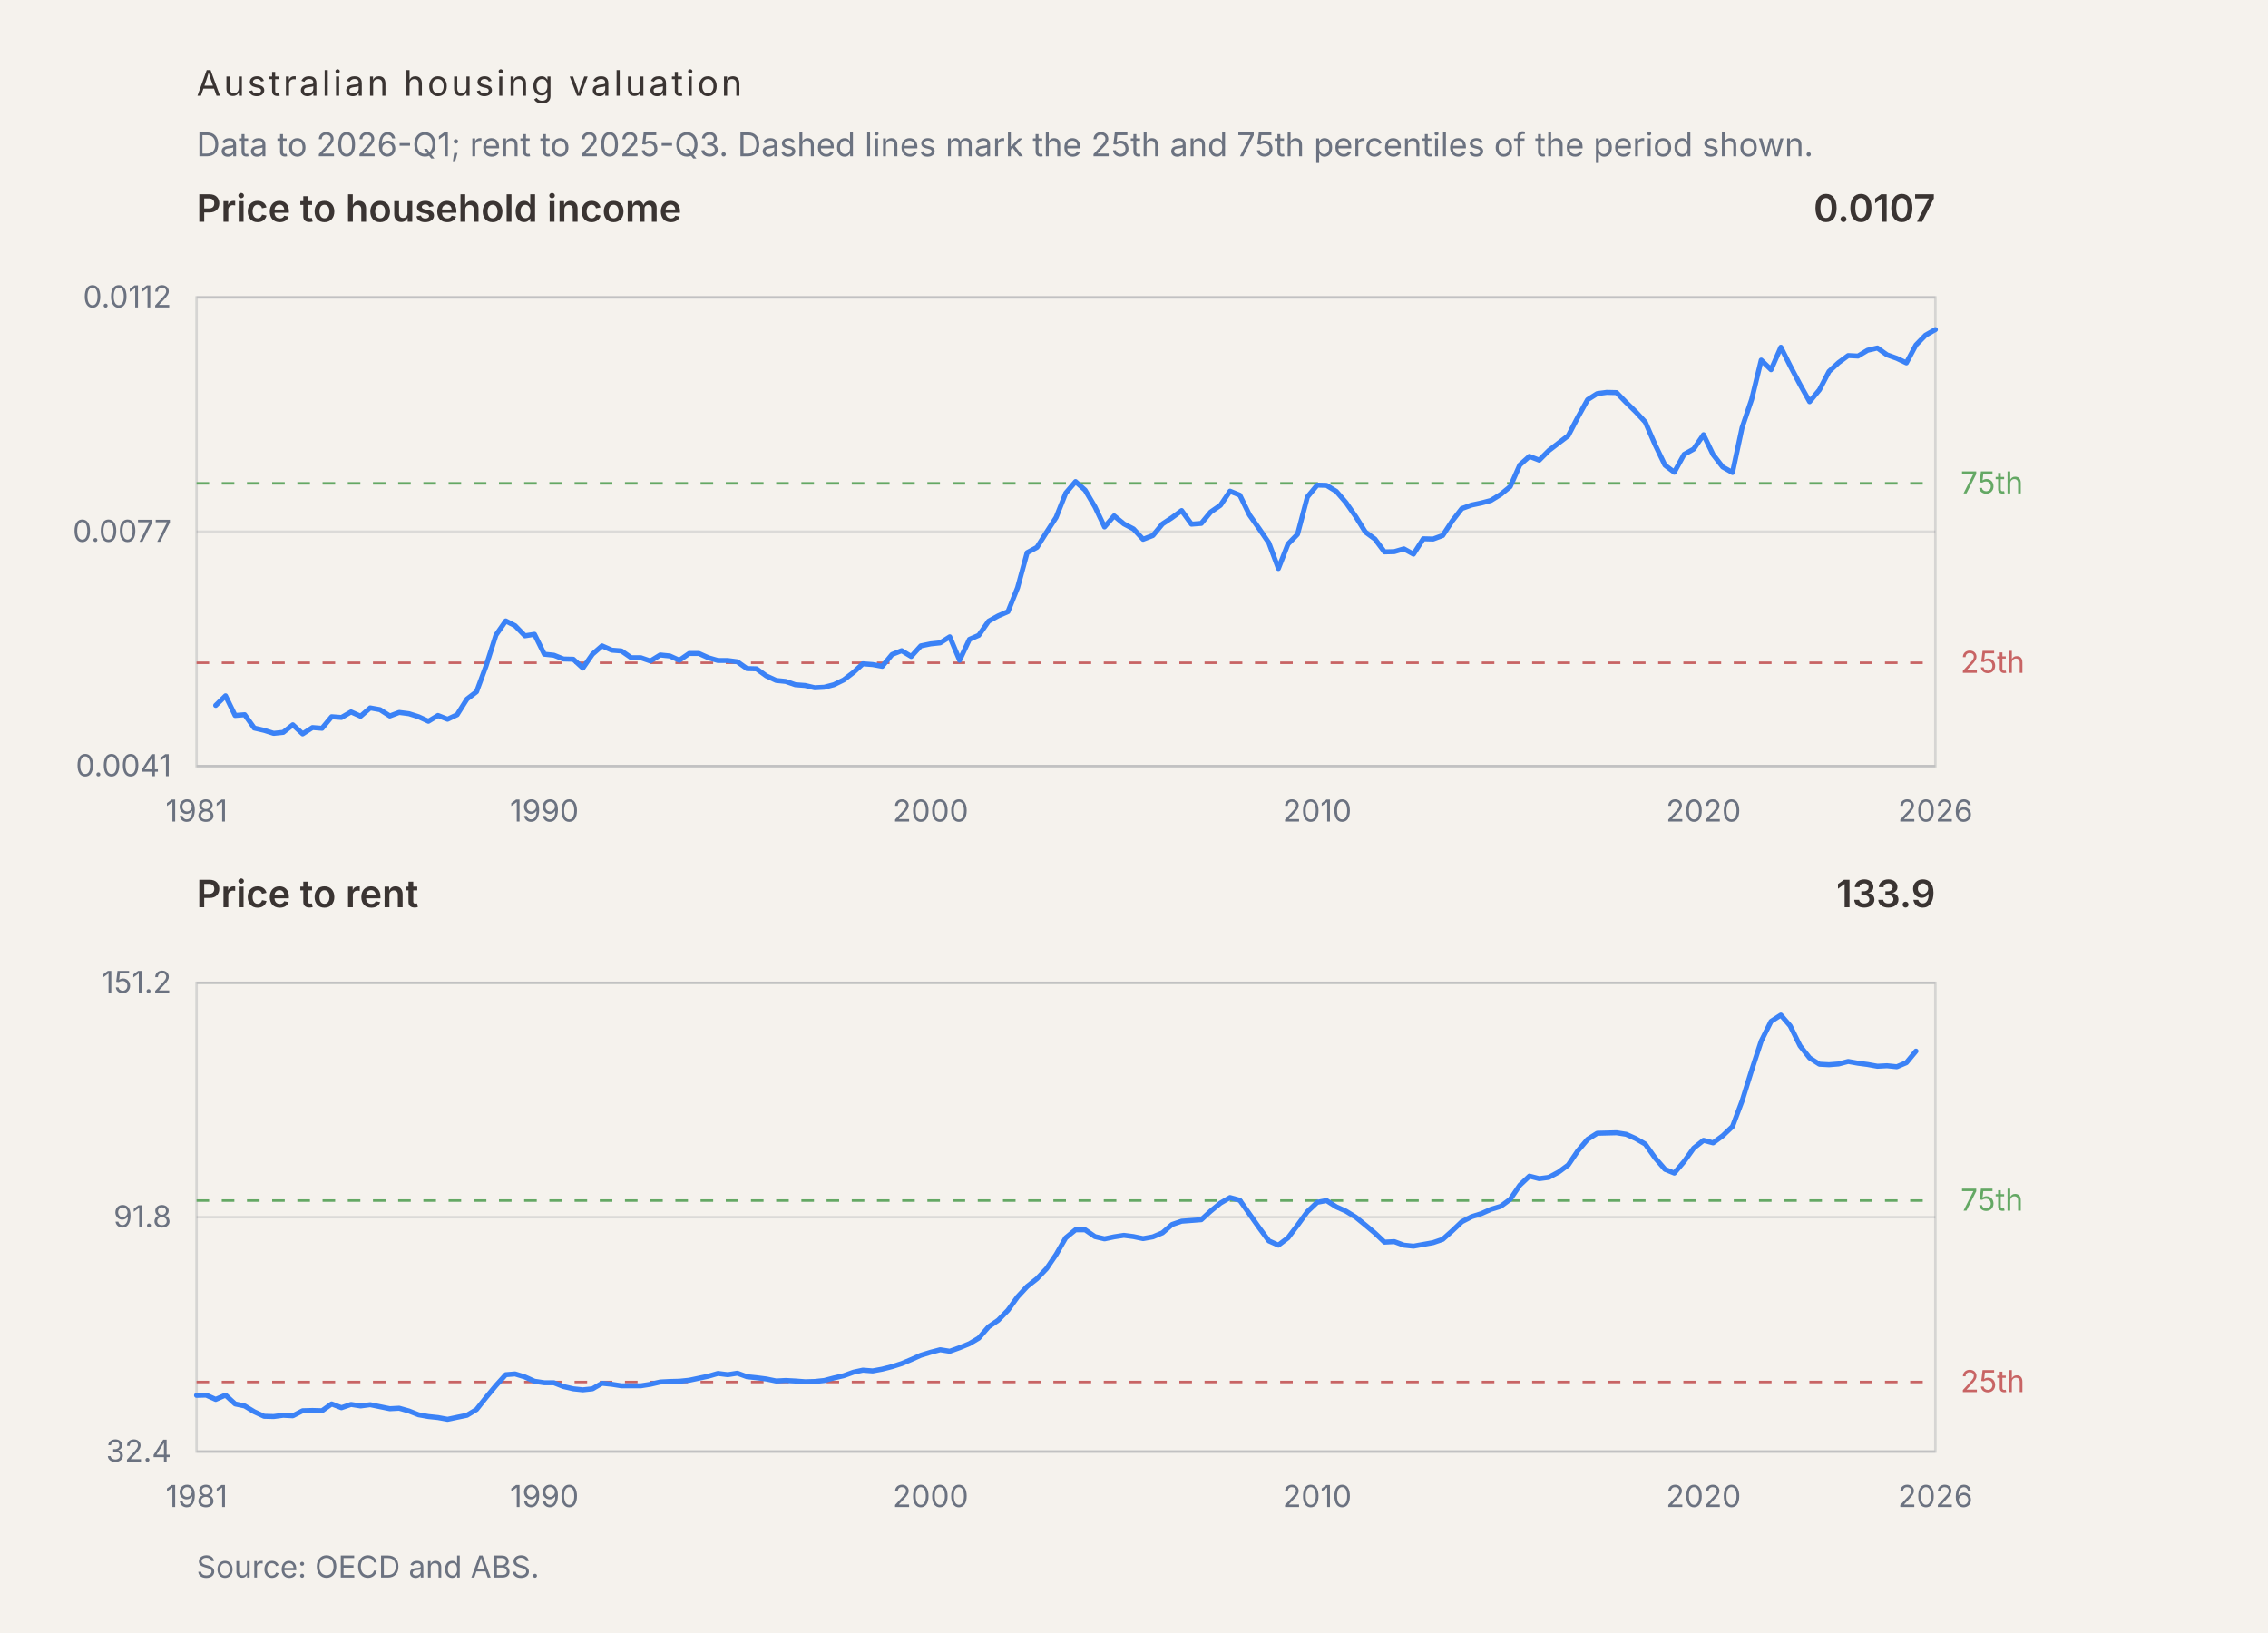
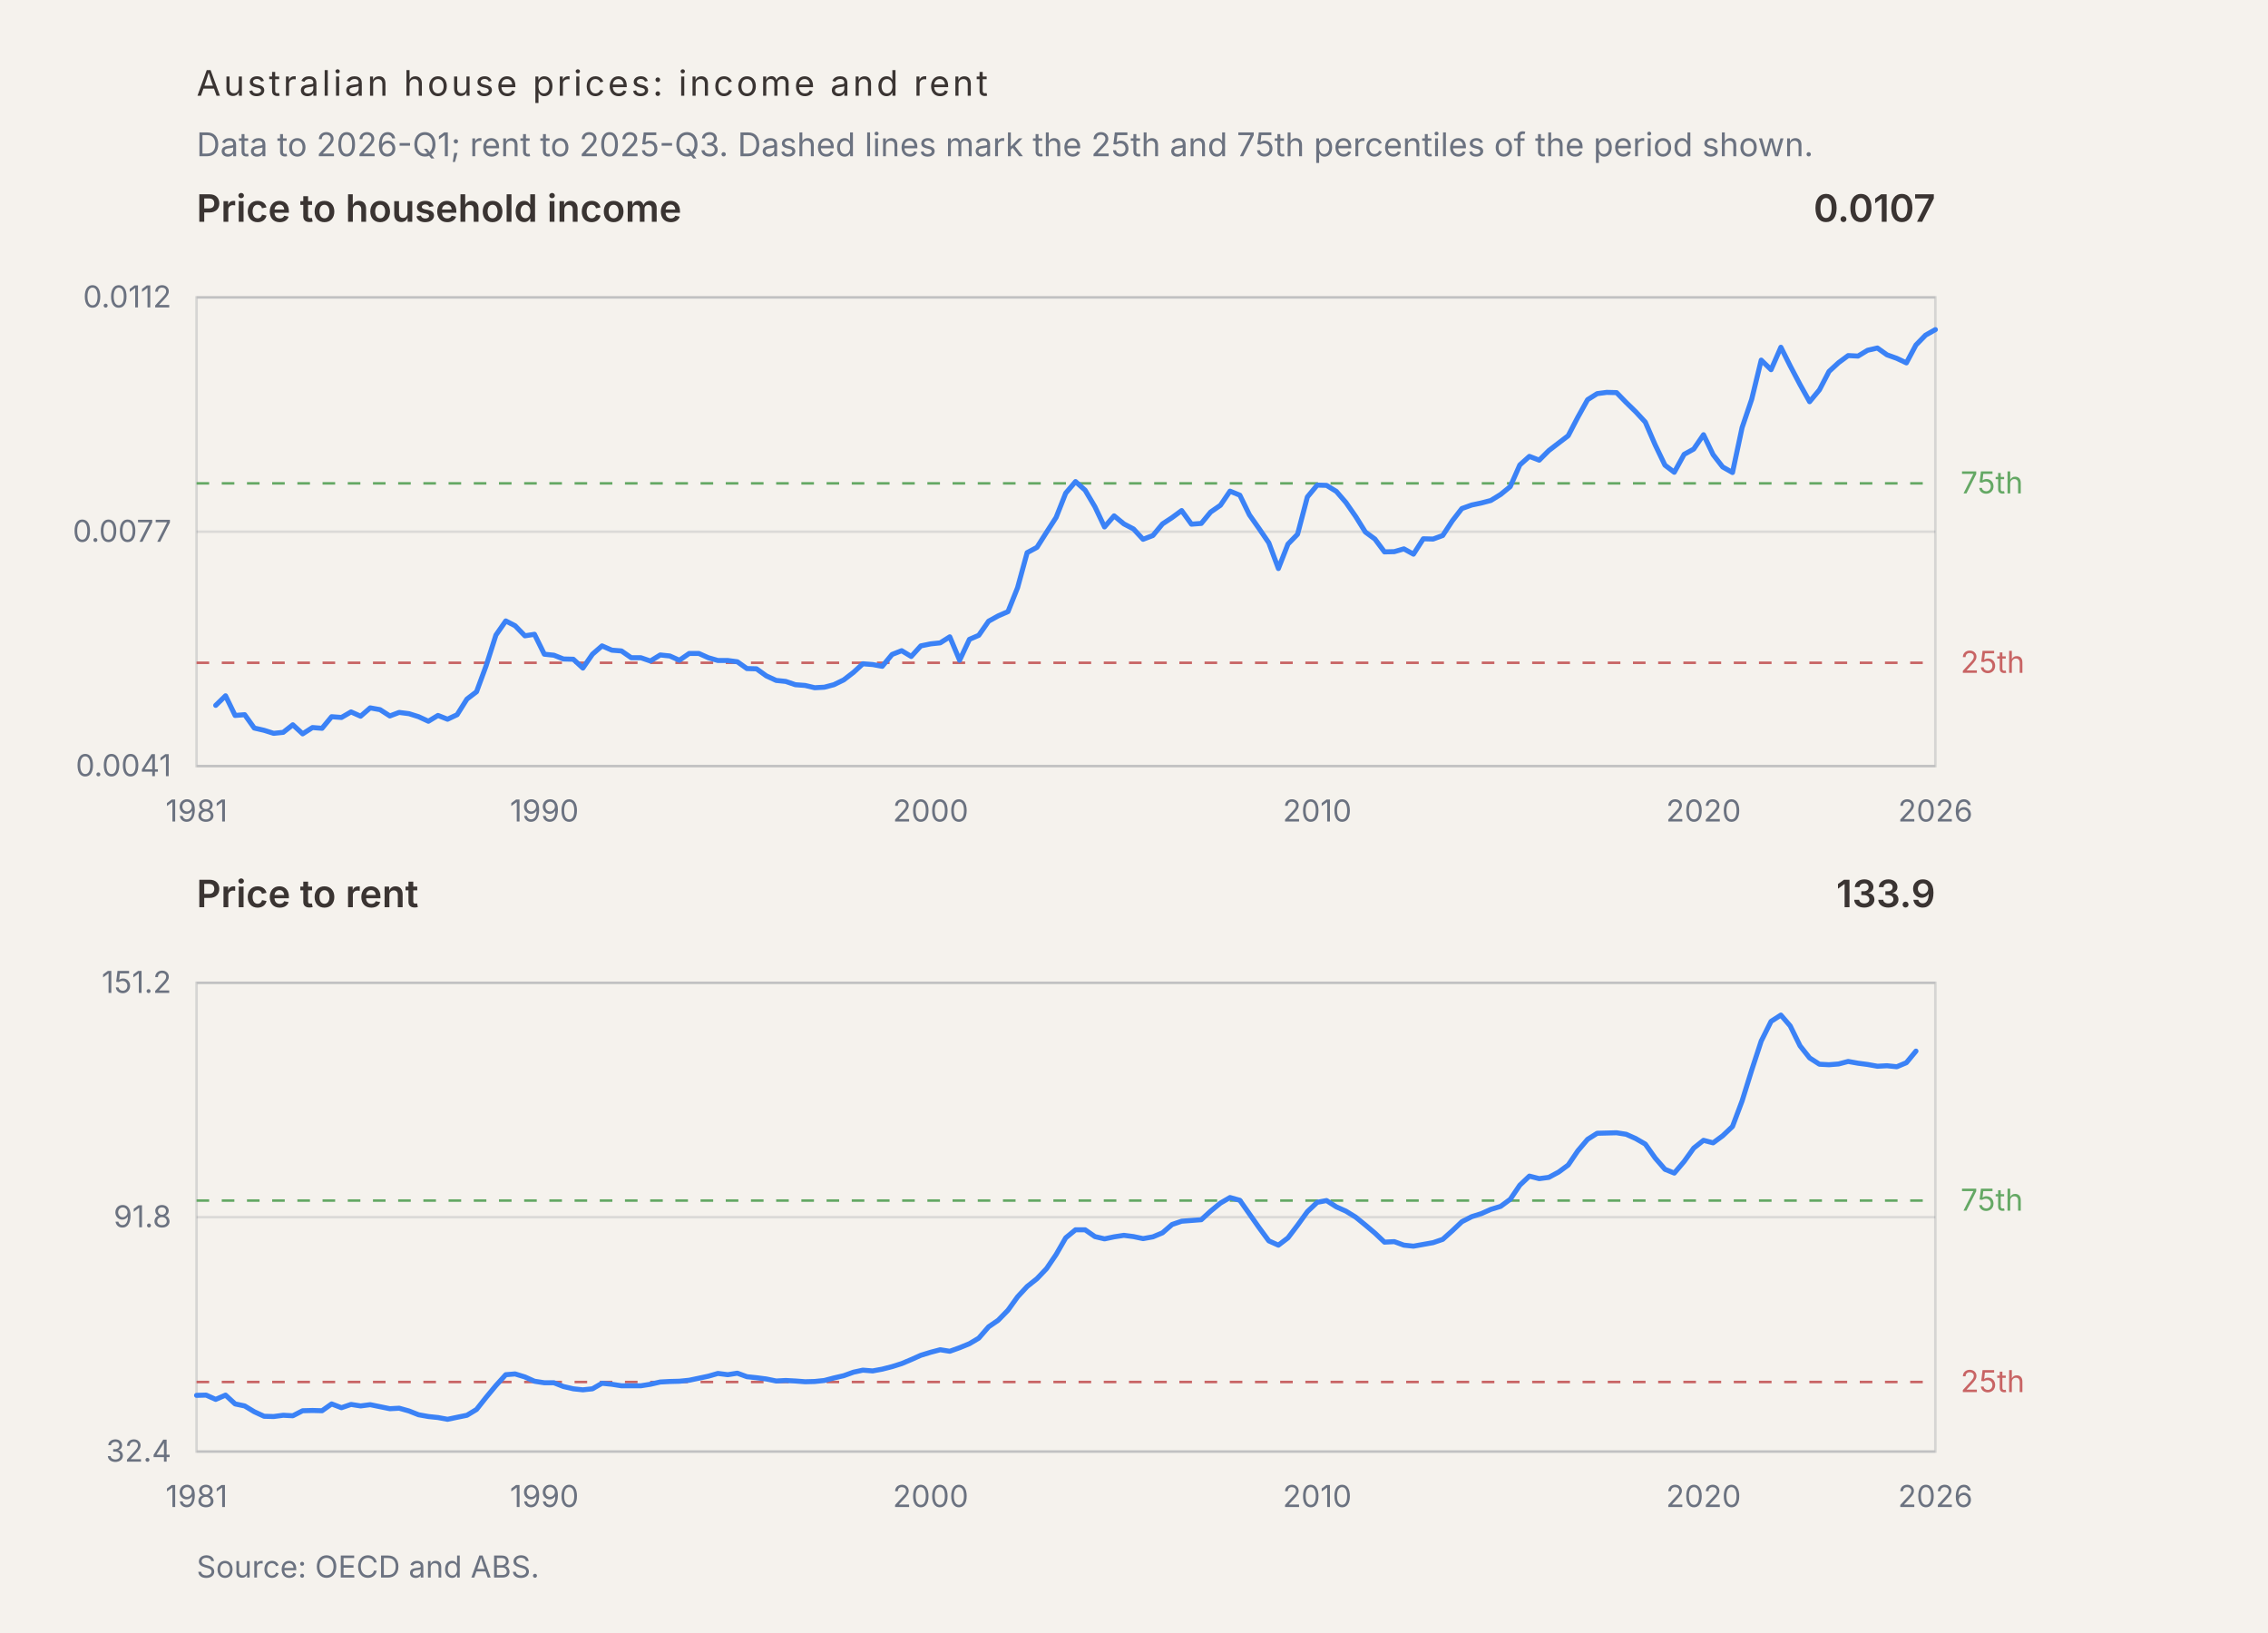
<svg xmlns="http://www.w3.org/2000/svg" width="900" height="648" viewBox="0 0 900 648" role="img" aria-labelledby="title desc">
  <style>text { font-family: ui-sans-serif, system-ui, -apple-system, "Segoe UI", sans-serif; }
    .bg { fill: #f5f2ed; }
    .heading { fill: #3a3432; font-size: 14px; letter-spacing: 0.08em; text-transform: uppercase; }
    .subhead { fill: #6b7280; font-size: 13px; }
    .panel-title { fill: #3a3432; font-size: 15px; font-weight: 600; }
    .latest { fill: #3a3432; font-size: 15px; font-weight: 600; font-variant-numeric: tabular-nums; }
    .plot { fill: none; stroke: rgba(75, 85, 99, 0.18); }
    .grid { stroke: rgba(75, 85, 99, 0.15); stroke-width: 1; }
    .tick { fill: #6b7280; font-size: 12px; font-variant-numeric: tabular-nums; }
    .line { fill: none; stroke: #3b82f6; stroke-width: 2; stroke-linejoin: round; stroke-linecap: round; }
    .quartile { stroke-width: 1; stroke-dasharray: 5 5; }
    .quartile.q1 { stroke: #c86464; }
    .quartile.q3 { stroke: #64a864; }
    .quartile-label { font-size: 12px; }
    .quartile-label.q1 { fill: #c86464; }
    .quartile-label.q3 { fill: #64a864; }
    .row-label { fill: #3a3432; font-size: 14px; font-weight: 600; }
    .row-detail { fill: #6b7280; font-size: 12px; }
    .stem { stroke: #9aa6b8; stroke-width: 2; }
    .stem.accent { stroke: #b86e3b; }
    .dot { fill: #3b82f6; }
    .dot.accent { fill: #b86e3b; }
    .fall { fill: #3a3432; font-size: 13px; font-weight: 600; font-variant-numeric: tabular-nums; }
    .foot { fill: #6b7280; font-size: 12px; }

    @media (prefers-color-scheme: dark) {
      .bg { fill: #1a1b1e; }
      .heading, .panel-title, .latest, .row-label, .fall { fill: #e5dfd7; }
      .subhead, .tick, .row-detail, .foot { fill: #9ca3af; }
      .plot { stroke: rgba(209, 213, 219, 0.2); }
      .grid { stroke: rgba(209, 213, 219, 0.15); }
      .quartile.q1 { stroke: #f87171; }
      .quartile.q3 { stroke: #4ade80; }
      .quartile-label.q1 { fill: #f87171; }
      .quartile-label.q3 { fill: #4ade80; }
      .stem { stroke: #6b7280; }
      .stem.accent { stroke: #cc8850; }
      .dot.accent { fill: #cc8850; }
    }</style>
  <rect width="900" height="648" class="bg" />
-   <text x="78" y="38" class="heading">Australian housing valuation</text>
+   <text x="78" y="38" class="heading">Australian house prices: income and rent</text>
  <text x="78" y="62" class="subhead">Data to 2026-Q1; rent to 2025-Q3. Dashed lines mark the 25th and 75th percentiles of the period shown.</text>
  <g>
    <text x="78" y="88" class="panel-title">Price to household income</text>
    <text x="768" y="88" class="latest" text-anchor="end">0.0107</text>
    <rect x="78" y="118" width="690" height="186" class="plot" />
    <line x1="78" y1="304.0" x2="768" y2="304.0" class="grid" />
    <text x="68" y="308.0" class="tick" text-anchor="end">0.0041</text>
    <line x1="78" y1="211.0" x2="768" y2="211.0" class="grid" />
    <text x="68" y="215.0" class="tick" text-anchor="end">0.0077</text>
    <line x1="78" y1="118.0" x2="768" y2="118.0" class="grid" />
    <text x="68" y="122.0" class="tick" text-anchor="end">0.0112</text>
    <text x="78.0" y="326" class="tick" text-anchor="middle">1981</text>
    <text x="216.0" y="326" class="tick" text-anchor="middle">1990</text>
    <text x="369.3" y="326" class="tick" text-anchor="middle">2000</text>
    <text x="522.7" y="326" class="tick" text-anchor="middle">2010</text>
    <text x="676.0" y="326" class="tick" text-anchor="middle">2020</text>
    <text x="768.0" y="326" class="tick" text-anchor="middle">2026</text>
    <line x1="78" y1="191.8" x2="768" y2="191.8" class="quartile q3" />
    <line x1="78" y1="263.0" x2="768" y2="263.0" class="quartile q1" />
    <text x="778" y="195.8" class="quartile-label q3">75th</text>
    <text x="778" y="267.0" class="quartile-label q1">25th</text>
    <path d="M85.6,279.9 L89.5,276.1 L93.3,283.9 L97.1,283.6 L100.9,288.9 L104.8,289.8 L108.6,291.0 L112.4,290.6 L116.2,287.6 L120.1,291.2 L124.0,288.7 L127.8,289.0 L131.6,284.4 L135.5,284.7 L139.3,282.5 L143.1,284.2 L146.9,280.9 L150.8,281.6 L154.7,284.1 L158.4,282.7 L162.3,283.2 L166.1,284.4 L170.0,286.2 L173.8,283.9 L177.6,285.4 L181.4,283.6 L185.3,277.4 L189.1,274.5 L192.9,264.2 L196.8,252.0 L200.7,246.4 L204.4,248.3 L208.3,252.3 L212.1,251.7 L216.0,259.6 L219.8,260.0 L223.6,261.5 L227.5,261.6 L231.3,265.1 L235.1,259.6 L238.9,256.3 L242.8,258.0 L246.6,258.3 L250.5,261.0 L254.3,261.0 L258.1,262.3 L262.0,259.9 L265.8,260.3 L269.6,262.0 L273.5,259.3 L277.3,259.3 L281.1,261.0 L284.9,262.1 L288.8,262.1 L292.6,262.6 L296.4,265.3 L300.2,265.4 L304.1,268.2 L308.0,270.0 L311.8,270.4 L315.6,271.7 L319.5,272.0 L323.3,272.9 L327.1,272.7 L330.9,271.7 L334.8,269.8 L338.7,266.8 L342.4,263.4 L346.3,263.7 L350.1,264.4 L354.0,259.7 L357.8,258.2 L361.6,260.5 L365.4,256.3 L369.3,255.5 L373.1,255.1 L376.9,252.7 L380.8,262.0 L384.7,253.7 L388.4,252.1 L392.3,246.5 L396.1,244.4 L400.0,242.7 L403.8,233.2 L407.6,219.3 L411.5,217.2 L415.3,211.2 L419.1,205.3 L422.9,195.7 L426.8,191.1 L430.6,194.5 L434.5,201.1 L438.3,209.1 L442.1,204.7 L446.0,207.9 L449.8,209.9 L453.6,214.0 L457.5,212.5 L461.3,207.9 L465.1,205.4 L468.9,202.6 L472.8,208.0 L476.7,207.7 L480.4,203.2 L484.3,200.5 L488.1,194.9 L492.0,196.5 L495.8,204.3 L499.6,209.7 L503.5,215.4 L507.3,225.6 L511.1,215.9 L514.9,212.0 L518.8,197.2 L522.7,192.5 L526.4,192.6 L530.3,195.0 L534.1,199.4 L538.0,205.0 L541.8,211.1 L545.6,213.9 L549.4,219.0 L553.3,218.9 L557.1,217.8 L560.9,219.9 L564.8,213.8 L568.7,213.9 L572.5,212.5 L576.3,206.7 L580.1,201.8 L584.0,200.4 L587.8,199.6 L591.6,198.6 L595.5,196.2 L599.3,193.1 L603.1,184.5 L606.9,181.1 L610.8,182.6 L614.6,178.8 L618.5,175.8 L622.3,172.9 L626.1,165.6 L630.0,158.6 L633.8,156.2 L637.6,155.7 L641.5,155.8 L645.3,159.7 L649.1,163.4 L652.9,167.5 L656.8,176.5 L660.7,184.6 L664.4,187.4 L668.3,180.3 L672.1,178.2 L676.0,172.5 L679.8,180.4 L683.6,185.3 L687.5,187.5 L691.3,169.7 L695.1,158.5 L698.9,142.9 L702.8,146.7 L706.7,137.8 L710.4,145.2 L714.3,152.6 L718.1,159.4 L722.0,154.7 L725.8,147.4 L729.6,143.9 L733.4,141.1 L737.3,141.3 L741.1,139.0 L745.0,138.1 L748.8,140.8 L752.7,142.2 L756.5,144.0 L760.3,136.9 L764.1,133.0 L768.0,130.8 " class="line" />
  </g>
  <g>
    <text x="78" y="360" class="panel-title">Price to rent</text>
    <text x="768" y="360" class="latest" text-anchor="end">133.9</text>
    <rect x="78" y="390" width="690" height="186" class="plot" />
    <line x1="78" y1="576.0" x2="768" y2="576.0" class="grid" />
    <text x="68" y="580.0" class="tick" text-anchor="end">32.4</text>
    <line x1="78" y1="483.0" x2="768" y2="483.0" class="grid" />
    <text x="68" y="487.0" class="tick" text-anchor="end">91.8</text>
    <line x1="78" y1="390.0" x2="768" y2="390.0" class="grid" />
    <text x="68" y="394.0" class="tick" text-anchor="end">151.2</text>
    <text x="78.0" y="598" class="tick" text-anchor="middle">1981</text>
    <text x="216.0" y="598" class="tick" text-anchor="middle">1990</text>
    <text x="369.3" y="598" class="tick" text-anchor="middle">2000</text>
    <text x="522.7" y="598" class="tick" text-anchor="middle">2010</text>
    <text x="676.0" y="598" class="tick" text-anchor="middle">2020</text>
    <text x="768.0" y="598" class="tick" text-anchor="middle">2026</text>
    <line x1="78" y1="476.4" x2="768" y2="476.4" class="quartile q3" />
    <line x1="78" y1="548.4" x2="768" y2="548.4" class="quartile q1" />
    <text x="778" y="480.4" class="quartile-label q3">75th</text>
    <text x="778" y="552.4" class="quartile-label q1">25th</text>
    <path d="M78.0,553.7 L81.8,553.6 L85.6,555.3 L89.5,553.6 L93.3,557.1 L97.1,557.9 L100.9,560.2 L104.8,562.0 L108.6,562.1 L112.4,561.6 L116.2,561.8 L120.1,559.8 L124.0,559.7 L127.8,559.8 L131.6,557.1 L135.5,558.6 L139.3,557.3 L143.1,557.9 L146.9,557.4 L150.8,558.2 L154.7,559.0 L158.4,558.8 L162.3,559.9 L166.1,561.4 L170.0,562.1 L173.8,562.5 L177.6,563.2 L181.4,562.4 L185.3,561.6 L189.1,559.3 L192.9,554.5 L196.8,549.8 L200.7,545.5 L204.4,545.2 L208.3,546.4 L212.1,548.1 L216.0,548.7 L219.8,548.7 L223.6,550.2 L227.5,551.1 L231.3,551.5 L235.1,551.1 L238.9,548.9 L242.8,549.3 L246.6,549.9 L250.5,549.9 L254.3,549.9 L258.1,549.3 L262.0,548.4 L265.8,548.2 L269.6,548.1 L273.5,547.7 L277.3,546.9 L281.1,546.1 L284.9,545.0 L288.8,545.5 L292.6,544.9 L296.4,546.3 L300.2,546.7 L304.1,547.2 L308.0,548.0 L311.8,547.8 L315.6,548.0 L319.5,548.3 L323.3,548.2 L327.1,547.8 L330.9,546.8 L334.8,545.9 L338.7,544.5 L342.4,543.7 L346.3,544.0 L350.1,543.3 L354.0,542.3 L357.8,541.1 L361.6,539.5 L365.4,537.8 L369.3,536.6 L373.1,535.6 L376.9,536.2 L380.8,534.8 L384.7,533.2 L388.4,531.0 L392.3,526.5 L396.1,523.9 L400.0,519.9 L403.8,514.6 L407.6,510.5 L411.5,507.4 L415.3,503.4 L419.1,497.8 L422.9,491.2 L426.8,488.0 L430.6,488.0 L434.5,490.7 L438.3,491.6 L442.1,490.8 L446.0,490.2 L449.8,490.7 L453.6,491.5 L457.5,490.8 L461.3,489.2 L465.1,485.9 L468.9,484.6 L472.8,484.3 L476.7,484.0 L480.4,480.6 L484.3,477.4 L488.1,475.2 L492.0,476.3 L495.8,481.7 L499.6,487.1 L503.5,492.4 L507.3,494.1 L511.1,491.2 L514.9,486.2 L518.8,480.8 L522.7,477.1 L526.4,476.4 L530.3,478.9 L534.1,480.6 L538.0,483.0 L541.8,486.1 L545.6,489.3 L549.4,492.9 L553.3,492.7 L557.1,494.1 L560.9,494.5 L564.8,493.8 L568.7,493.1 L572.5,491.8 L576.3,488.4 L580.1,484.8 L584.0,482.8 L587.8,481.6 L591.6,479.9 L595.5,478.7 L599.3,475.9 L603.1,470.3 L606.9,466.7 L610.8,467.7 L614.6,467.2 L618.5,465.1 L622.3,462.3 L626.1,456.7 L630.0,452.1 L633.8,449.7 L637.6,449.6 L641.5,449.5 L645.3,450.1 L649.1,451.8 L652.9,454.0 L656.8,459.5 L660.7,464.0 L664.4,465.5 L668.3,460.9 L672.1,455.6 L676.0,452.5 L679.8,453.5 L683.6,450.7 L687.5,447.0 L691.3,436.9 L695.1,424.7 L698.9,413.1 L702.8,405.3 L706.7,402.8 L710.4,407.1 L714.3,415.0 L718.1,419.8 L722.0,422.3 L725.8,422.5 L729.6,422.2 L733.4,421.2 L737.3,421.9 L741.1,422.4 L745.0,423.1 L748.8,422.9 L752.7,423.3 L756.5,421.7 L760.3,417.1 " class="line" />
  </g>
  <text x="78" y="626" class="foot">Source: OECD and ABS.</text>
</svg>
